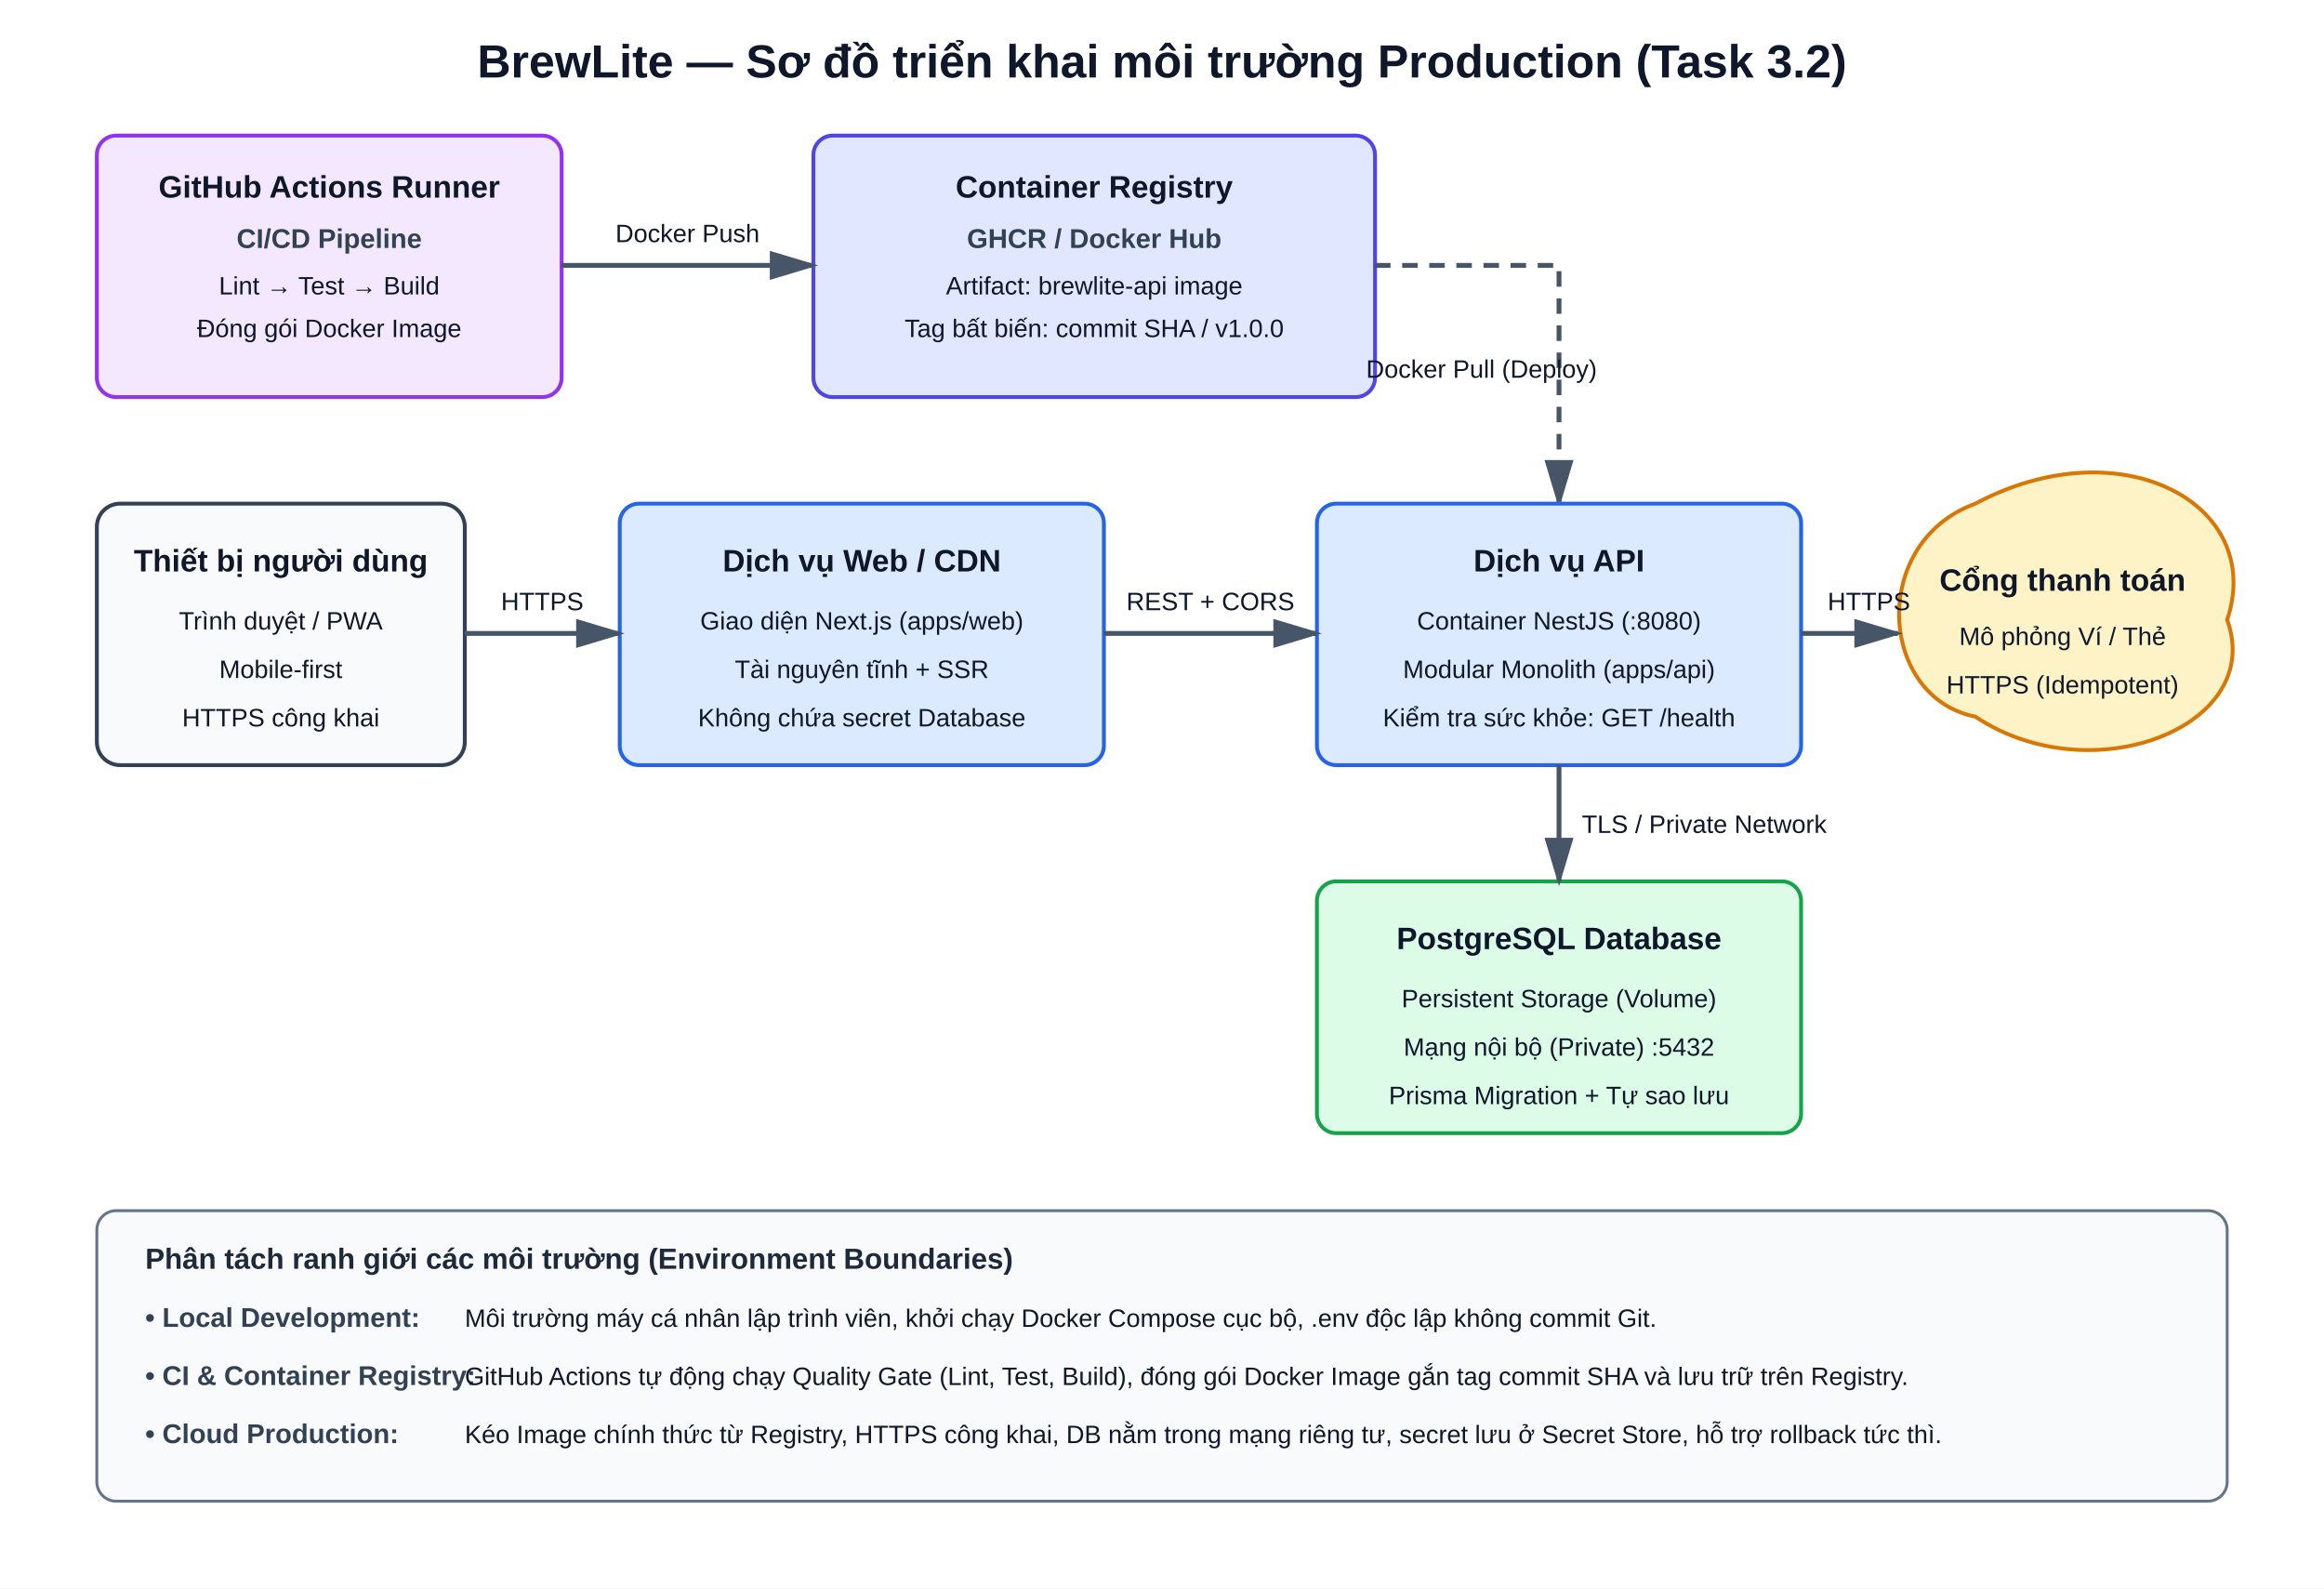
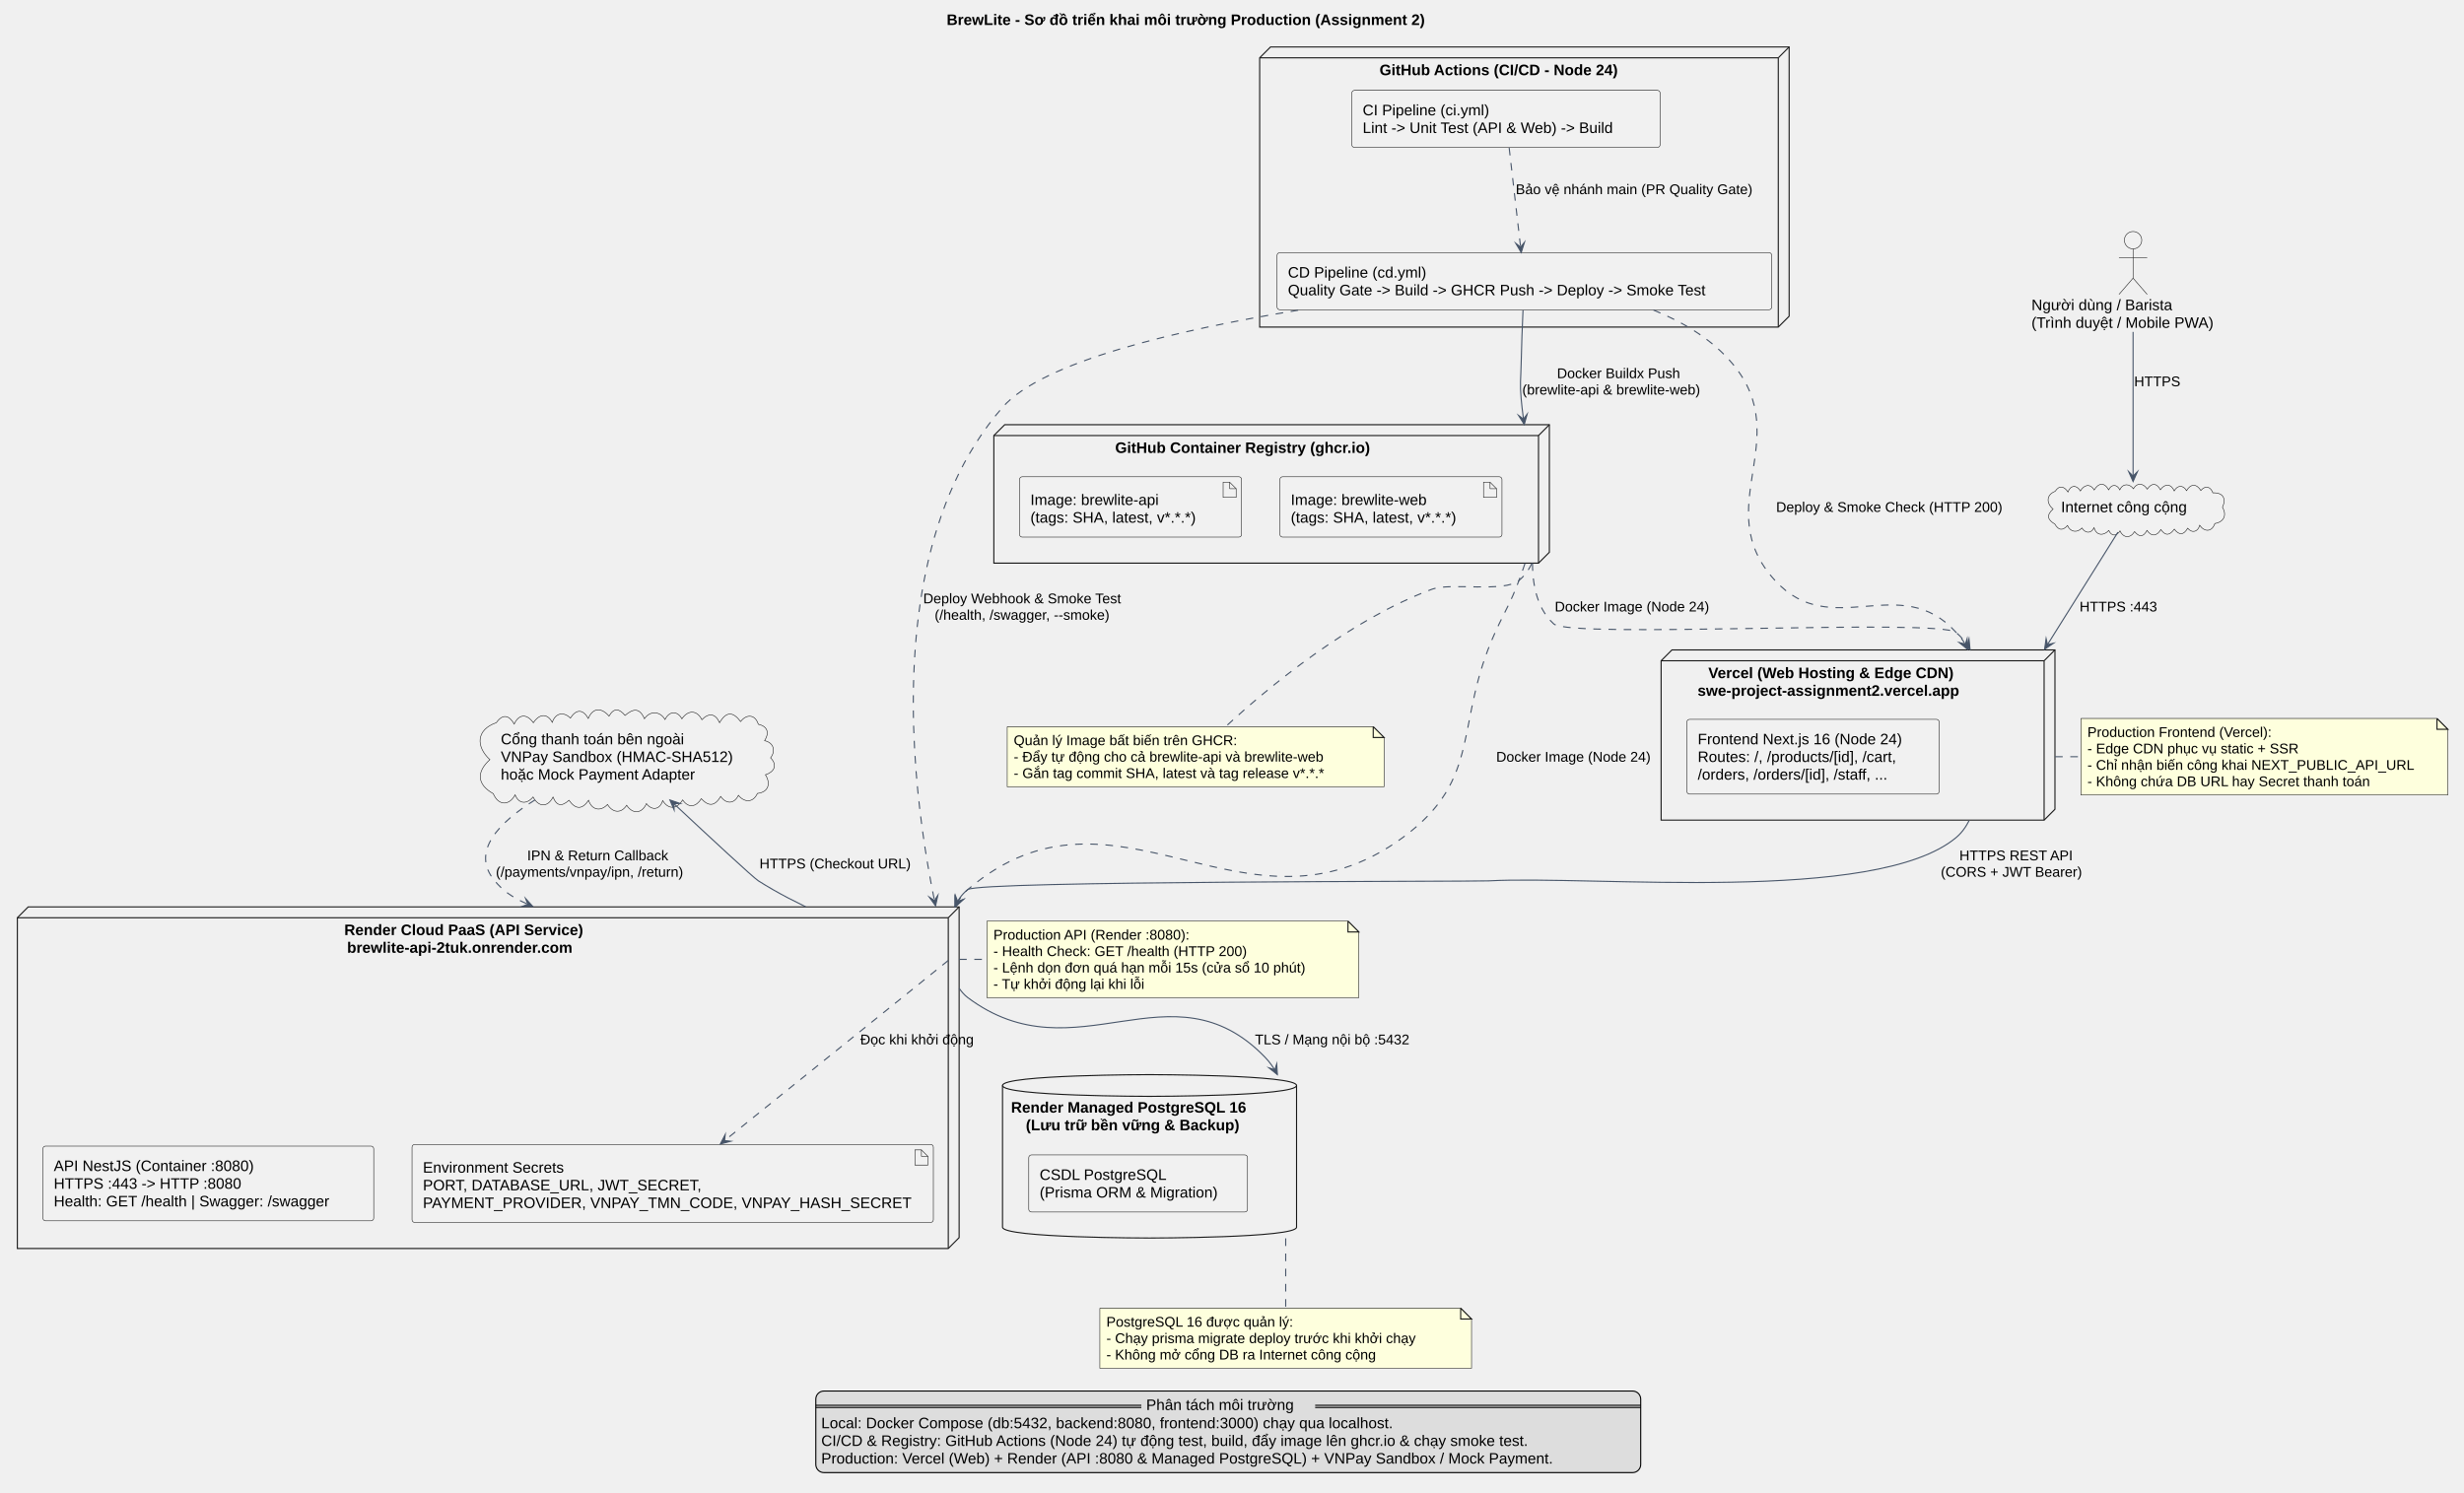
- <svg xmlns="http://www.w3.org/2000/svg" width="1200" height="820" viewBox="0 0 1200 820" role="img" aria-labelledby="title desc">
-   <defs>
-     <marker id="arrow" markerWidth="10" markerHeight="10" refX="9" refY="3" orient="auto" markerUnits="strokeWidth">
-       <path d="M0,0 L10,3 L0,6 Z" fill="#475569" />
-     </marker>
-     <style>
-       text { font-family: Arial, sans-serif; fill: #0f172a; }
-       .title { font-size: 24px; font-weight: 700; }
-       .label { font-size: 16px; font-weight: 700; }
-       .small { font-size: 13px; }
-       .sublabel { font-size: 14px; font-weight: 600; fill: #334155; }
-       .box { fill: #f8fafc; stroke: #334155; stroke-width: 2; rx: 12; }
-       .service { fill: #dbeafe; stroke: #2563eb; stroke-width: 2; rx: 10; }
-       .ci { fill: #f3e8ff; stroke: #9333ea; stroke-width: 2; rx: 10; }
-       .registry { fill: #e0e7ff; stroke: #4f46e5; stroke-width: 2; rx: 10; }
-       .db { fill: #dcfce7; stroke: #16a34a; stroke-width: 2; rx: 10; }
-       .cloud { fill: #fef3c7; stroke: #d97706; stroke-width: 2; }
-       .edge { stroke: #475569; stroke-width: 2.5; fill: none; marker-end: url(#arrow); }
-       .dashed { stroke-dasharray: 8 6; }
-       .legend-title { font-size: 15px; font-weight: 700; fill: #1e293b; }
-     </style>
-   </defs>
-   <rect width="1200" height="820" fill="#ffffff" />
-   <text x="600" y="40" text-anchor="middle" class="title">BrewLite — Sơ đồ triển khai môi trường Production (Task 3.2)</text>
-   <rect x="50" y="70" width="240" height="135" class="ci" />
-   <text x="170" y="102" text-anchor="middle" class="label">GitHub Actions Runner</text>
-   <text x="170" y="128" text-anchor="middle" class="sublabel">CI/CD Pipeline</text>
-   <text x="170" y="152" text-anchor="middle" class="small">Lint → Test → Build</text>
-   <text x="170" y="174" text-anchor="middle" class="small">Đóng gói Docker Image</text>
-   <rect x="420" y="70" width="290" height="135" class="registry" />
-   <text x="565" y="102" text-anchor="middle" class="label">Container Registry</text>
-   <text x="565" y="128" text-anchor="middle" class="sublabel">GHCR / Docker Hub</text>
-   <text x="565" y="152" text-anchor="middle" class="small">Artifact: brewlite-api image</text>
-   <text x="565" y="174" text-anchor="middle" class="small">Tag bất biến: commit SHA / v1.0.0</text>
-   <path d="M290 137 H420" class="edge" />
-   <text x="355" y="125" text-anchor="middle" class="small">Docker Push</text>
-   <path d="M710 137 H805 V260" class="edge dashed" />
-   <text x="765" y="195" text-anchor="middle" class="small">Docker Pull (Deploy)</text>
-   <rect x="50" y="260" width="190" height="135" class="box" />
-   <text x="145" y="295" text-anchor="middle" class="label">Thiết bị người dùng</text>
-   <text x="145" y="325" text-anchor="middle" class="small">Trình duyệt / PWA</text>
-   <text x="145" y="350" text-anchor="middle" class="small">Mobile-first</text>
-   <text x="145" y="375" text-anchor="middle" class="small">HTTPS công khai</text>
-   <rect x="320" y="260" width="250" height="135" class="service" />
-   <text x="445" y="295" text-anchor="middle" class="label">Dịch vụ Web / CDN</text>
-   <text x="445" y="325" text-anchor="middle" class="small">Giao diện Next.js (apps/web)</text>
-   <text x="445" y="350" text-anchor="middle" class="small">Tài nguyên tĩnh + SSR</text>
-   <text x="445" y="375" text-anchor="middle" class="small">Không chứa secret Database</text>
-   <rect x="680" y="260" width="250" height="135" class="service" />
-   <text x="805" y="295" text-anchor="middle" class="label">Dịch vụ API</text>
-   <text x="805" y="325" text-anchor="middle" class="small">Container NestJS (:8080)</text>
-   <text x="805" y="350" text-anchor="middle" class="small">Modular Monolith (apps/api)</text>
-   <text x="805" y="375" text-anchor="middle" class="small">Kiểm tra sức khỏe: GET /health</text>
-   <path d="M1020 260 C1095 220 1170 260 1150 320 C1170 375 1080 410 1020 370 C970 360 965 280 1020 260 Z" class="cloud" />
-   <text x="1065" y="305" text-anchor="middle" class="label">Cổng thanh toán</text>
-   <text x="1065" y="333" text-anchor="middle" class="small">Mô phỏng Ví / Thẻ</text>
-   <text x="1065" y="358" text-anchor="middle" class="small">HTTPS (Idempotent)</text>
-   <path d="M240 327 H320" class="edge" />
-   <text x="280" y="315" text-anchor="middle" class="small">HTTPS</text>
-   <path d="M570 327 H680" class="edge" />
-   <text x="625" y="315" text-anchor="middle" class="small">REST + CORS</text>
-   <path d="M930 327 H980" class="edge" />
-   <text x="965" y="315" text-anchor="middle" class="small">HTTPS</text>
-   <rect x="680" y="455" width="250" height="130" class="db" />
-   <text x="805" y="490" text-anchor="middle" class="label">PostgreSQL Database</text>
-   <text x="805" y="520" text-anchor="middle" class="small">Persistent Storage (Volume)</text>
-   <text x="805" y="545" text-anchor="middle" class="small">Mạng nội bộ (Private) :5432</text>
-   <text x="805" y="570" text-anchor="middle" class="small">Prisma Migration + Tự sao lưu</text>
-   <path d="M805 395 V455" class="edge" />
-   <text x="880" y="430" text-anchor="middle" class="small">TLS / Private Network</text>
-   <rect x="50" y="625" width="1100" height="150" fill="#f8fafc" stroke="#64748b" stroke-width="1.5" rx="10" />
-   <text x="75" y="655" class="legend-title">Phân tách ranh giới các môi trường (Environment Boundaries)</text>
-   <text x="75" y="685" class="sublabel">• Local Development:</text>
-   <text x="240" y="685" class="small">Môi trường máy cá nhân lập trình viên, khởi chạy Docker Compose cục bộ, .env độc lập không commit Git.</text>
-   <text x="75" y="715" class="sublabel">• CI &amp; Container Registry:</text>
-   <text x="240" y="715" class="small">GitHub Actions tự động chạy Quality Gate (Lint, Test, Build), đóng gói Docker Image gắn tag commit SHA và lưu trữ trên Registry.</text>
-   <text x="75" y="745" class="sublabel">• Cloud Production:</text>
-   <text x="240" y="745" class="small">Kéo Image chính thức từ Registry, HTTPS công khai, DB nằm trong mạng riêng tư, secret lưu ở Secret Store, hỗ trợ rollback tức thì.</text>
+ <svg xmlns="http://www.w3.org/2000/svg" version="1.1" data-diagram-type="DESCRIPTION" style="width:2271px;height:1376px;background:#FFFFFF;" width="2271px" height="1376px" viewBox="0 0 2271 1376" zoomAndPan="magnify" preserveAspectRatio="none" contentStyleType="text/css">
+   <defs />
+   <g font-family="sans-serif" lengthAdjust="spacing">
+     <g class="title" data-source-line="1">
+       <text x="872.516" y="22.995" fill="#000" font-size="14" textLength="519.073" font-weight="700" font-family="Arial">BrewLite - Sơ đồ triển khai môi trường Production (Assignment 2)</text>
+     </g>
+     <g class="cluster" data-qualified-name="ci" id="ent0003" data-source-line="13">
+       <polygon points="1161,53.297,1171,43.297,1649,43.297,1649,291.487,1639,301.487,1161,301.487,1161,53.297" fill="none" style="stroke:#181818;stroke-width:1;stroke-linejoin:miter;stroke-miterlimit:10;" />
+       <line x1="1639" y1="53.297" x2="1649" y2="43.297" style="stroke:#181818;stroke-width:1;" />
+       <line x1="1161" y1="53.297" x2="1639" y2="53.297" style="stroke:#181818;stroke-width:1;" />
+       <line x1="1639" y1="53.297" x2="1639" y2="301.487" style="stroke:#181818;stroke-width:1;" />
+       <text x="1271.483" y="69.292" fill="#000" font-size="14" textLength="259.034" font-weight="700" font-family="Arial">GitHub Actions (CI/CD - Node 24)</text>
+     </g>
+     <g class="cluster" data-qualified-name="registry" id="ent0006" data-source-line="18">
+       <polygon points="916,401.487,926,391.487,1428,391.487,1428,509.077,1418,519.077,916,519.077,916,401.487" fill="none" style="stroke:#181818;stroke-width:1;stroke-linejoin:miter;stroke-miterlimit:10;" />
+       <line x1="1418" y1="401.487" x2="1428" y2="391.487" style="stroke:#181818;stroke-width:1;" />
+       <line x1="916" y1="401.487" x2="1418" y2="401.487" style="stroke:#181818;stroke-width:1;" />
+       <line x1="1418" y1="401.487" x2="1418" y2="519.077" style="stroke:#181818;stroke-width:1;" />
+       <text x="1027.826" y="417.482" fill="#000" font-size="14" textLength="280.349" font-weight="700" font-family="Arial">GitHub Container Registry (ghcr.io)</text>
+     </g>
+     <g class="cluster" data-qualified-name="web" id="ent0009" data-source-line="23">
+       <polygon points="1531,609.077,1541,599.077,1894,599.077,1894,745.967,1884,755.967,1531,755.967,1531,609.077" fill="none" style="stroke:#181818;stroke-width:1;stroke-linejoin:miter;stroke-miterlimit:10;" />
+       <line x1="1884" y1="609.077" x2="1894" y2="599.077" style="stroke:#181818;stroke-width:1;" />
+       <line x1="1531" y1="609.077" x2="1884" y2="609.077" style="stroke:#181818;stroke-width:1;" />
+       <line x1="1884" y1="609.077" x2="1884" y2="755.967" style="stroke:#181818;stroke-width:1;" />
+       <text x="1574.488" y="625.072" fill="#000" font-size="14" textLength="268.023" font-weight="700" font-family="Arial">Vercel (Web Hosting &amp; Edge CDN)</text>
+       <text x="1564.58" y="641.369" fill="#000" font-size="14" textLength="287.841" font-weight="700" font-family="Arial">swe-project-assignment2.vercel.app</text>
+     </g>
+     <g class="cluster" data-qualified-name="api" id="ent0011" data-source-line="27">
+       <polygon points="16,845.967,26,835.967,884,835.967,884,1140.837,874,1150.837,16,1150.837,16,845.967" fill="none" style="stroke:#181818;stroke-width:1;stroke-linejoin:miter;stroke-miterlimit:10;" />
+       <line x1="874" y1="845.967" x2="884" y2="835.967" style="stroke:#181818;stroke-width:1;" />
+       <line x1="16" y1="845.967" x2="874" y2="845.967" style="stroke:#181818;stroke-width:1;" />
+       <line x1="874" y1="845.967" x2="874" y2="1150.837" style="stroke:#181818;stroke-width:1;" />
+       <text x="317.31" y="861.962" fill="#000" font-size="14" textLength="257.38" font-weight="700" font-family="Arial">Render Cloud PaaS (API Service)</text>
+       <text x="319.874" y="878.259" fill="#000" font-size="14" textLength="252.253" font-weight="700" font-family="Arial">brewlite-api-2tuk.onrender.com</text>
+     </g>
+     <g class="cluster" data-qualified-name="db" id="ent0014" data-source-line="32">
+       <path d="M924,1000.597 C924,990.597 1059.5,990.597 1059.5,990.597 C1059.5,990.597 1195,990.597 1195,1000.597 L1195,1131.187 C1195,1141.187 1059.5,1141.187 1059.5,1141.187 C1059.5,1141.187 924,1141.187 924,1131.187 L924,1000.597" style="stroke:#181818;stroke-width:1;" fill="none" />
+       <path d="M924,1000.597 C924,1010.597 1059.5,1010.597 1059.5,1010.597 C1059.5,1010.597 1195,1010.597 1195,1000.597" style="stroke:#181818;stroke-width:1;" fill="none" />
+       <text x="931.835" y="1025.592" fill="#000" font-size="14" textLength="255.329" font-weight="700" font-family="Arial">Render Managed PostgreSQL 16</text>
+       <text x="945.463" y="1041.889" fill="#000" font-size="14" textLength="228.074" font-weight="700" font-family="Arial">(Lưu trữ bền vững &amp; Backup)</text>
+     </g>
+     <g class="entity" data-qualified-name="ci.ci_pipe" id="ent0004" data-source-line="14">
+       <rect x="1245.93" y="83.297" width="284.141" height="52.594" fill="#F1F1F1" style="stroke:#181818;stroke-width:0.5;" rx="2.5" ry="2.5" />
+       <text x="1255.93" y="106.292" fill="#000" font-size="14" textLength="130.676" font-family="Arial">CI Pipeline (ci.yml)</text>
+       <text x="1255.93" y="122.589" fill="#000" font-size="14" textLength="264.141" font-family="Arial">Lint -&gt; Unit Test (API &amp; Web) -&gt; Build</text>
+     </g>
+     <g class="entity" data-qualified-name="ci.cd_pipe" id="ent0005" data-source-line="15">
+       <rect x="1177.04" y="232.897" width="455.921" height="52.594" fill="#F1F1F1" style="stroke:#181818;stroke-width:0.5;" rx="2.5" ry="2.5" />
+       <text x="1187.04" y="255.892" fill="#000" font-size="14" textLength="142.324" font-family="Arial">CD Pipeline (cd.yml)</text>
+       <text x="1187.04" y="272.189" fill="#000" font-size="14" textLength="435.921" font-family="Arial">Quality Gate -&gt; Build -&gt; GHCR Push -&gt; Deploy -&gt; Smoke Test</text>
+     </g>
+     <g class="entity" data-qualified-name="registry.img_api" id="ent0007" data-source-line="19">
+       <rect x="939.66" y="439.487" width="204.672" height="55.594" fill="#F1F1F1" style="stroke:#181818;stroke-width:0.5;" rx="2.5" ry="2.5" />
+       <polygon points="1127.332,444.487,1127.332,458.487,1139.332,458.487,1139.332,450.487,1133.332,444.487,1127.332,444.487" fill="#F1F1F1" style="stroke:#181818;stroke-width:0.5;stroke-linejoin:miter;stroke-miterlimit:10;" />
+       <line x1="1133.332" y1="444.487" x2="1133.332" y2="450.487" style="stroke:#181818;stroke-width:0.5;" />
+       <line x1="1139.332" y1="450.487" x2="1133.332" y2="450.487" style="stroke:#181818;stroke-width:0.5;" />
+       <text x="949.66" y="465.482" fill="#000" font-size="14" textLength="136.008" font-family="Arial">Image: brewlite-api</text>
+       <text x="949.66" y="481.779" fill="#000" font-size="14" textLength="174.672" font-family="Arial">(tags: SHA, latest, v*.*.*)</text>
+     </g>
+     <g class="entity" data-qualified-name="registry.img_web" id="ent0008" data-source-line="20">
+       <rect x="1179.66" y="439.487" width="204.672" height="55.594" fill="#F1F1F1" style="stroke:#181818;stroke-width:0.5;" rx="2.5" ry="2.5" />
+       <polygon points="1367.332,444.487,1367.332,458.487,1379.332,458.487,1379.332,450.487,1373.332,444.487,1367.332,444.487" fill="#F1F1F1" style="stroke:#181818;stroke-width:0.5;stroke-linejoin:miter;stroke-miterlimit:10;" />
+       <line x1="1373.332" y1="444.487" x2="1373.332" y2="450.487" style="stroke:#181818;stroke-width:0.5;" />
+       <line x1="1379.332" y1="450.487" x2="1373.332" y2="450.487" style="stroke:#181818;stroke-width:0.5;" />
+       <text x="1189.66" y="465.482" fill="#000" font-size="14" textLength="143.603" font-family="Arial">Image: brewlite-web</text>
+       <text x="1189.66" y="481.779" fill="#000" font-size="14" textLength="174.672" font-family="Arial">(tags: SHA, latest, v*.*.*)</text>
+     </g>
+     <g class="entity" data-qualified-name="web.next" id="ent0010" data-source-line="24">
+       <rect x="1554.75" y="663.077" width="232.495" height="68.891" fill="#F1F1F1" style="stroke:#181818;stroke-width:0.5;" rx="2.5" ry="2.5" />
+       <text x="1564.75" y="686.072" fill="#000" font-size="14" textLength="212.495" font-family="Arial">Frontend Next.js 16 (Node 24)</text>
+       <text x="1564.75" y="702.369" fill="#000" font-size="14" textLength="211.518" font-family="Arial">Routes: /, /products/[id], /cart,</text>
+       <text x="1564.75" y="718.666" fill="#000" font-size="14" textLength="203.581" font-family="Arial">/orders, /orders/[id], /staff, ...</text>
+     </g>
+     <g class="entity" data-qualified-name="api.nest" id="ent0012" data-source-line="28">
+       <rect x="39.55" y="1056.447" width="304.895" height="68.891" fill="#F1F1F1" style="stroke:#181818;stroke-width:0.5;" rx="2.5" ry="2.5" />
+       <text x="49.55" y="1079.442" fill="#000" font-size="14" textLength="200.067" font-family="Arial">API NestJS (Container :8080)</text>
+       <text x="49.55" y="1095.739" fill="#000" font-size="14" textLength="187.4" font-family="Arial">HTTPS :443 -&gt; HTTP :8080</text>
+       <text x="49.55" y="1112.036" fill="#000" font-size="14" textLength="284.895" font-family="Arial">Health: GET /health | Swagger: /swagger</text>
+     </g>
+     <g class="entity" data-qualified-name="api.secrets" id="ent0013" data-source-line="29">
+       <rect x="379.76" y="1054.947" width="480.488" height="71.891" fill="#F1F1F1" style="stroke:#181818;stroke-width:0.5;" rx="2.5" ry="2.5" />
+       <polygon points="843.248,1059.947,843.248,1073.947,855.248,1073.947,855.248,1065.947,849.248,1059.947,843.248,1059.947" fill="#F1F1F1" style="stroke:#181818;stroke-width:0.5;stroke-linejoin:miter;stroke-miterlimit:10;" />
+       <line x1="849.248" y1="1059.947" x2="849.248" y2="1065.947" style="stroke:#181818;stroke-width:0.5;" />
+       <line x1="855.248" y1="1065.947" x2="849.248" y2="1065.947" style="stroke:#181818;stroke-width:0.5;" />
+       <text x="389.76" y="1080.942" fill="#000" font-size="14" textLength="146.501" font-family="Arial">Environment Secrets</text>
+       <text x="389.76" y="1097.239" fill="#000" font-size="14" textLength="258.323" font-family="Arial">PORT, DATABASE_URL, JWT_SECRET,</text>
+       <text x="389.76" y="1113.536" fill="#000" font-size="14" textLength="450.488" font-family="Arial">PAYMENT_PROVIDER, VNPAY_TMN_CODE, VNPAY_HASH_SECRET</text>
+     </g>
+     <g class="entity" data-qualified-name="db.postgres" id="ent0015" data-source-line="33">
+       <rect x="948.19" y="1064.597" width="201.624" height="52.594" fill="#F1F1F1" style="stroke:#181818;stroke-width:0.5;" rx="2.5" ry="2.5" />
+       <text x="958.19" y="1087.592" fill="#000" font-size="14" textLength="122.445" font-family="Arial">CSDL PostgreSQL</text>
+       <text x="958.19" y="1103.889" fill="#000" font-size="14" textLength="181.624" font-family="Arial">(Prisma ORM &amp; Migration)</text>
+     </g>
+     <g class="entity" data-qualified-name="user" id="ent0001" data-source-line="9">
+       <ellipse cx="1965.999" cy="221.397" rx="8" ry="8" fill="#F1F1F1" style="stroke:#181818;stroke-width:0.5;" />
+       <path d="M1965.999,229.397 L1965.999,256.397 M1952.999,237.397 L1978.999,237.397 M1965.999,256.397 L1952.999,271.397 M1965.999,256.397 L1978.999,271.397" style="stroke:#181818;stroke-width:0.5;" fill="none" />
+       <text x="1872.34" y="285.892" fill="#000" font-size="14" textLength="143.466" font-family="Arial">Người dùng / Barista</text>
+       <text x="1872.34" y="302.189" fill="#000" font-size="14" textLength="187.318" font-family="Arial">(Trình duyệt / Mobile PWA)</text>
+     </g>
+     <g class="entity" data-qualified-name="internet" id="ent0002" data-source-line="11">
+       <path d="M1894.171,452.904 C1897.987,446.853 1902.72,448.372 1905.956,453.514 C1908.464,447.048 1913.915,446.702 1917.454,452.552 C1920.446,447.148 1926.294,445.167 1930.131,451.651 C1934.236,445.118 1939.266,444.202 1943.531,451.496 C1946.126,446.035 1951.22,446.287 1953.783,451.526 C1956.554,445.286 1962.686,445.734 1966.341,450.52 C1969.943,444.274 1975.788,445.647 1979.055,450.891 C1983.078,444.91 1987.717,445.11 1991.193,451.43 C1995.207,445.597 2000.957,445.741 2003.932,452.484 C2006.889,447.155 2012.092,446.794 2015.266,452.255 C2019.196,445.787 2024.379,445.708 2028.463,452.097 C2032.691,447.172 2037.427,448.496 2039.535,454.287 C2048.867,453.947 2052.092,459.376 2048.393,467.665 C2052.658,474.898 2049.64,481.237 2041.368,482.556 C2038.65,490.556 2031.846,490.539 2027.408,484.235 C2025.782,490.158 2020.591,491.959 2016.306,486.93 C2012.65,493.25 2008.491,493.716 2004,487.767 C1999.874,493.426 1996.08,494.416 1991.585,488.152 C1988.163,494.087 1982.991,495.049 1978.833,488.932 C1975.49,495.037 1971.829,495.454 1967.363,490.052 C1963.532,496.343 1957.134,496.226 1953.955,489.387 C1950.885,494.252 1946.275,494.734 1943.607,488.995 C1938.988,493.922 1932.299,494.119 1930.07,486.43 C1927.102,492.111 1922.098,491.689 1918.85,486.726 C1914.434,491.467 1908.121,490.503 1905.563,484.442 C1900.976,489.519 1897.198,488.828 1893.887,483.067 C1886.928,478.973 1886.046,474.849 1892.277,469.221 C1886.182,464.168 1885.56,456.25 1894.171,452.904" style="stroke:#181818;stroke-width:0.5;" fill="#F1F1F1" />
+       <text x="1899.61" y="472.132" fill="#000" font-size="14" textLength="132.781" font-family="Arial">Internet công cộng</text>
+     </g>
+     <g class="entity" data-qualified-name="payment" id="ent0016" data-source-line="36">
+       <path d="M457.457,666.162 C463.41,657.674 469.256,659.231 473.941,667.416 C478.464,657.68 485.803,658.044 491.553,666.21 C496.385,658.814 503.851,656.376 509.017,665.866 C511.845,657.307 519.383,655.596 525.727,661.918 C531.092,653.574 537.192,653.496 542.203,662.26 C546.685,651.651 554.764,652.434 561.31,660.103 C566.012,652.029 570.779,653.197 576.09,659.477 C583.534,653.142 589.394,652.058 593.959,662.537 C599.12,654.895 608.359,655.411 612.936,663.254 C616.69,655.506 624.099,654.692 628.506,662.605 C633.929,654.473 642.268,654.122 646.911,663.428 C653.329,656.823 659.362,657.577 663.219,666.175 C669.275,655.753 675.483,655.661 682.609,665.133 C688.012,658.057 695.972,658.3 698.903,667.593 C707.671,669.62 709.243,675.643 704.714,682.763 C713.106,684.525 715.155,692.181 710.225,698.584 C717.064,705.459 713.275,711.747 705.486,714.175 C710.4,721.981 708.607,730.226 698.071,731.369 C694.137,740.152 686.077,739.883 680.59,733.115 C676.644,741.328 669.182,741.268 664.256,734.159 C658.947,742.933 653.595,743.958 646.367,736.242 C641.79,743.654 634.752,745.536 629.174,737.346 C624.228,745.672 616.314,746.855 610.764,737.992 C608.361,746.291 600.989,747.65 595.789,740.747 C591.673,750.09 583.219,750.824 577.579,742.3 C572.321,750.363 564.521,749.1 559.911,741.565 C553.542,748.406 545.355,746.665 542.487,737.705 C536.48,746.616 530.395,746.171 524.425,737.668 C517.962,743.496 513.256,743.452 509.711,734.72 C504.592,744.697 496.331,744.02 491.31,734.626 C485.944,741.268 478.294,741.602 474.775,732.665 C469.123,743.247 459.116,742.479 454.628,731.574 C439.46,723.093 439.045,711.426 451.533,700.216 C438.515,688.251 438.737,672.606 457.457,666.162" style="stroke:#181818;stroke-width:0.5;" fill="#F1F1F1" />
+       <text x="461.57" y="686.072" fill="#000" font-size="14" textLength="191.263" font-family="Arial">Cổng thanh toán bên ngoài</text>
+       <text x="461.57" y="702.369" fill="#000" font-size="14" textLength="228.867" font-family="Arial">VNPay Sandbox (HMAC-SHA512)</text>
+       <text x="461.57" y="718.666" fill="#000" font-size="14" textLength="201.223" font-family="Arial">hoặc Mock Payment Adapter</text>
+     </g>
+     <g class="entity" data-qualified-name="GMN30" id="ent0031" data-source-line="56">
+       <path d="M1917.9,662.257 L1917.9,732.788 L2256.105,732.788 L2256.105,672.257 L2246.105,662.257 L1917.9,662.257" style="stroke:#181818;stroke-width:0.5;" fill="#FEFFDD" />
+       <path d="M2246.105,662.257 L2246.105,672.257 L2256.105,672.257 L2246.105,662.257" style="stroke:#181818;stroke-width:1;" fill="#FEFFDD" />
+       <text x="1923.9" y="679.324" fill="#000" font-size="13" textLength="192.061" font-family="Arial">Production Frontend (Vercel):</text>
+       <text x="1923.9" y="694.457" fill="#000" font-size="13" textLength="215.078" font-family="Arial">- Edge CDN phục vụ static + SSR</text>
+       <text x="1923.9" y="709.589" fill="#000" font-size="13" textLength="317.205" font-family="Arial">- Chỉ nhận biến công khai NEXT_PUBLIC_API_URL</text>
+       <text x="1923.9" y="724.722" fill="#000" font-size="13" textLength="288.044" font-family="Arial">- Không chứa DB URL hay Secret thanh toán</text>
+     </g>
+     <g class="entity" data-qualified-name="GMN33" id="ent0034" data-source-line="63">
+       <path d="M909.6,849.067 L909.6,919.598 L1252.394,919.598 L1252.394,859.067 L1242.394,849.067 L909.6,849.067" style="stroke:#181818;stroke-width:0.5;" fill="#FEFFDD" />
+       <path d="M1242.394,849.067 L1242.394,859.067 L1252.394,859.067 L1242.394,849.067" style="stroke:#181818;stroke-width:1;" fill="#FEFFDD" />
+       <text x="915.6" y="866.134" fill="#000" font-size="13" textLength="201.494" font-family="Arial">Production API (Render :8080):</text>
+       <text x="915.6" y="881.267" fill="#000" font-size="13" textLength="256.756" font-family="Arial">- Health Check: GET /health (HTTP 200)</text>
+       <text x="915.6" y="896.399" fill="#000" font-size="13" textLength="321.794" font-family="Arial">- Lệnh dọn đơn quá hạn mỗi 15s (cửa sổ 10 phút)</text>
+       <text x="915.6" y="911.532" fill="#000" font-size="13" textLength="155.441" font-family="Arial">- Tự khởi động lại khi lỗi</text>
+     </g>
+     <g class="entity" data-qualified-name="GMN36" id="ent0037" data-source-line="70">
+       <path d="M928.33,669.827 L928.33,725.225 L1275.663,725.225 L1275.663,679.827 L1265.663,669.827 L928.33,669.827" style="stroke:#181818;stroke-width:0.5;" fill="#FEFFDD" />
+       <path d="M1265.663,669.827 L1265.663,679.827 L1275.663,679.827 L1265.663,669.827" style="stroke:#181818;stroke-width:1;" fill="#FEFFDD" />
+       <text x="934.33" y="686.894" fill="#000" font-size="13" textLength="229.925" font-family="Arial">Quản lý Image bất biến trên GHCR:</text>
+       <text x="934.33" y="702.027" fill="#000" font-size="13" textLength="324.816" font-family="Arial">- Đẩy tự động cho cả brewlite-api và brewlite-web</text>
+       <text x="934.33" y="717.159" fill="#000" font-size="13" textLength="326.333" font-family="Arial">- Gắn tag commit SHA, latest và tag release v*.*.*</text>
+     </g>
+     <g class="entity" data-qualified-name="GMN39" id="ent0040" data-source-line="76">
+       <path d="M1013.71,1205.837 L1013.71,1261.235 L1356.282,1261.235 L1356.282,1215.837 L1346.282,1205.837 L1013.71,1205.837" style="stroke:#181818;stroke-width:0.5;" fill="#FEFFDD" />
+       <path d="M1346.282,1205.837 L1346.282,1215.837 L1356.282,1215.837 L1346.282,1205.837" style="stroke:#181818;stroke-width:1;" fill="#FEFFDD" />
+       <text x="1019.71" y="1222.904" fill="#000" font-size="13" textLength="188.03" font-family="Arial">PostgreSQL 16 được quản lý:</text>
+       <text x="1019.71" y="1238.037" fill="#000" font-size="13" textLength="321.572" font-family="Arial">- Chạy prisma migrate deploy trước khi khởi chạy</text>
+       <text x="1019.71" y="1253.169" fill="#000" font-size="13" textLength="278.44" font-family="Arial">- Không mở cổng DB ra Internet công cộng</text>
+     </g>
+     <g class="link" data-entity-1="ent0004" data-entity-2="ent0005" id="lnk17" data-source-line="39" data-link-type="dependency">
+       <path d="M1390.96,136.307 C1394.08,163.397 1398.399,200.83 1401.499,227.81" style="stroke:#475569;stroke-width:1;stroke-dasharray:7,7;" fill="none" id="ci_pipe-to-cd_pipe" />
+       <polygon points="1402.07,232.777,1405.017,223.379,1401.499,227.81,1397.069,224.292,1402.07,232.777" fill="#475569" style="stroke:#475569;stroke-width:1;stroke-linejoin:miter;stroke-miterlimit:10;" />
+       <text x="1396.99" y="178.964" fill="#000" font-size="13" textLength="243.331" font-family="Arial">Bảo vệ nhánh main (PR Quality Gate)</text>
+     </g>
+     <g class="link" data-entity-1="ent0005" data-entity-2="ent0006" id="lnk18" data-source-line="40" data-link-type="dependency">
+       <path d="M1403.72,285.967 C1403.06,300.507 1402.33,319.007 1402,335.487 C1401.72,349.707 1400.72,353.317 1402,367.487 C1402.486,372.869 1403.119,378.397 1403.855,383.956 C1404.039,385.345 1404.23,386.737 1404.426,388.129 C1404.524,388.825 1404.624,389.521 1404.725,390.216 C1404.775,390.564 1404.098,385.965 1404.149,386.313" style="stroke:#475569;stroke-width:1;" fill="none" id="cd_pipe-to-registry" />
+       <polygon points="1404.877,391.26,1407.524,381.773,1404.149,386.313,1399.61,382.938,1404.877,391.26" fill="#475569" style="stroke:#475569;stroke-width:1;stroke-linejoin:miter;stroke-miterlimit:10;" />
+       <text x="1435.033" y="348.554" fill="#000" font-size="13" textLength="125.665" font-family="Arial">Docker Buildx Push</text>
+       <text x="1403" y="363.687" fill="#000" font-size="13" textLength="189.731" font-family="Arial">(brewlite-api &amp; brewlite-web)</text>
+     </g>
+     <g class="link" data-entity-1="ent0006" data-entity-2="ent0011" id="lnk19" data-source-line="41" data-link-type="dependency">
+       <path d="M1405.501,519.38 C1405.425,519.612 1405.349,519.844 1405.272,520.076 C1405.119,520.54 1404.965,521.003 1404.811,521.466 C1404.502,522.392 1404.19,523.317 1403.876,524.239 C1402.62,527.925 1401.324,531.566 1400,535.077 C1391.73,557.037 1387.7,561.717 1378,583.077 C1339.93,666.897 1367.19,717.467 1293,771.967 C1148.34,878.227 1028.52,703.437 892,819.967 C889.304,822.269 886.997,824.943 885.024,827.865 C884.037,829.326 883.135,830.849 882.308,832.419 C881.895,833.203 881.502,834 881.126,834.806 C881.032,835.007 880.94,835.209 880.848,835.412 C880.802,835.513 882.79,831.047 882.745,831.148" style="stroke:#475569;stroke-width:1;stroke-dasharray:7,7;" fill="none" id="registry-to-api" />
+       <polygon points="880.711,835.716,888.026,829.121,882.745,831.148,880.717,825.867,880.711,835.716" fill="#475569" style="stroke:#475569;stroke-width:1;stroke-linejoin:miter;stroke-miterlimit:10;" />
+       <text x="1379" y="702.094" fill="#000" font-size="13" textLength="159.707" font-family="Arial">Docker Image (Node 24)</text>
+     </g>
+     <g class="link" data-entity-1="ent0006" data-entity-2="ent0009" id="lnk20" data-source-line="42" data-link-type="dependency">
+       <path d="M1412.474,519.226 C1412.475,522.119 1412.565,525.041 1412.761,527.967 C1413.155,533.819 1413.978,539.682 1415.382,545.34 C1418.189,556.656 1423.323,567.149 1432,575.077 C1447.22,588.987 1787.35,569.657 1803,583.077 C1807.781,587.178 1811.689,591.988 1814.865,597.269 C1815.064,597.6 1815.259,597.932 1815.452,598.265 C1815.549,598.432 1813.18,594.249 1813.275,594.417" style="stroke:#475569;stroke-width:1;stroke-dasharray:7,7;" fill="none" id="registry-to-web" />
+       <polygon points="1815.739,598.767,1814.784,588.965,1813.275,594.417,1807.823,592.908,1815.739,598.767" fill="#475569" style="stroke:#475569;stroke-width:1;stroke-linejoin:miter;stroke-miterlimit:10;" />
+       <text x="1433" y="563.644" fill="#000" font-size="13" textLength="159.707" font-family="Arial">Docker Image (Node 24)</text>
+     </g>
+     <g class="link" data-entity-1="ent0005" data-entity-2="ent0011" id="lnk21" data-source-line="43" data-link-type="dependency">
+       <path d="M1196.46,285.957 C1083.9,304.387 960.64,333.447 924,375.487 C850.08,460.312 837.198,585.959 842.984,691.049 C845.877,743.594 853.437,791 860.369,825.594 C860.802,827.756 861.233,829.868 861.66,831.928 C861.873,832.958 861.055,829.083 861.266,830.086" style="stroke:#475569;stroke-width:1;stroke-dasharray:7,7;" fill="none" id="cd_pipe-to-api" />
+       <polygon points="862.297,834.979,864.356,825.348,861.266,830.086,856.528,826.997,862.297,834.979" fill="#475569" style="stroke:#475569;stroke-width:1;stroke-linejoin:miter;stroke-miterlimit:10;" />
+       <text x="850.9" y="556.144" fill="#000" font-size="13" textLength="205.169" font-family="Arial">Deploy Webhook &amp; Smoke Test</text>
+       <text x="861.434" y="571.277" fill="#000" font-size="13" textLength="184.101" font-family="Arial">(/health, /swagger, --smoke)</text>
+     </g>
+     <g class="link" data-entity-1="ent0005" data-entity-2="ent0009" id="lnk22" data-source-line="44" data-link-type="dependency">
+       <path d="M1523.96,285.807 C1551.42,296.917 1578.08,312.797 1597,335.487 C1654.88,404.907 1574.92,468.447 1636,535.077 C1688.18,592.007 1751.34,525.677 1803,583.077 C1807.214,587.761 1808.419,588.557 1811.281,594.16" style="stroke:#475569;stroke-width:1;stroke-dasharray:7,7;" fill="none" id="cd_pipe-to-web" />
+       <polygon points="1813.555,598.613,1813.024,588.779,1811.281,594.16,1805.899,592.418,1813.555,598.613" fill="#475569" style="stroke:#475569;stroke-width:1;stroke-linejoin:miter;stroke-miterlimit:10;" />
+       <text x="1637" y="471.854" fill="#000" font-size="13" textLength="229.157" font-family="Arial">Deploy &amp; Smoke Check (HTTP 200)</text>
+     </g>
+     <g class="link" data-entity-1="ent0001" data-entity-2="ent0002" id="lnk23" data-source-line="47" data-link-type="dependency">
+       <path d="M1966,305.927 C1966,348.737 1966,405.897 1966,438.837" style="stroke:#475569;stroke-width:1;" fill="none" id="user-to-internet" />
+       <polygon points="1966,443.837,1970,434.837,1966,438.837,1962,434.837,1966,443.837" fill="#475569" style="stroke:#475569;stroke-width:1;stroke-linejoin:miter;stroke-miterlimit:10;" />
+       <text x="1967" y="356.054" fill="#000" font-size="13" textLength="41.749" font-family="Arial">HTTPS</text>
+     </g>
+     <g class="link" data-entity-1="ent0002" data-entity-2="ent0009" id="lnk24" data-source-line="48" data-link-type="dependency">
+       <path d="M1952.03,490.587 C1943.175,504.719 1930.864,524.368 1917.334,545.962 C1910.569,556.759 1903.499,568.043 1896.404,579.366 C1892.857,585.028 1889.303,590.699 1885.779,596.325 C1885.338,597.028 1887.553,593.494 1887.113,594.195" style="stroke:#475569;stroke-width:1;" fill="none" id="internet-to-web" />
+       <polygon points="1884.458,598.432,1892.626,592.93,1887.113,594.195,1885.847,588.682,1884.458,598.432" fill="#475569" style="stroke:#475569;stroke-width:1;stroke-linejoin:miter;stroke-miterlimit:10;" />
+       <text x="1916.66" y="563.644" fill="#000" font-size="13" textLength="75.074" font-family="Arial">HTTPS :443</text>
+     </g>
+     <g class="link" data-entity-1="ent0009" data-entity-2="ent0011" id="lnk25" data-source-line="49" data-link-type="dependency">
+       <path d="M1814.883,756.267 C1814.658,756.727 1814.428,757.184 1814.192,757.637 C1813.248,759.449 1812.212,761.207 1811.077,762.891 C1808.806,766.258 1806.136,769.332 1803,771.967 C1729.35,833.847 1468.05,806.717 1372,811.967 C1358.68,812.697 902.57,811.847 892,819.967 C889.19,822.128 886.797,824.695 884.76,827.538 C883.742,828.959 882.813,830.45 881.965,831.993 C881.542,832.764 881.139,833.549 880.755,834.345 C880.563,834.743 880.376,835.144 880.194,835.547 C880.148,835.648 882.134,831.18 882.089,831.281" style="stroke:#475569;stroke-width:1;" fill="none" id="web-to-api" />
+       <polygon points="880.058,835.85,887.369,829.251,882.089,831.281,880.059,826.001,880.058,835.85" fill="#475569" style="stroke:#475569;stroke-width:1;stroke-linejoin:miter;stroke-miterlimit:10;" />
+       <text x="1805.894" y="793.034" fill="#000" font-size="13" textLength="104.019" font-family="Arial">HTTPS REST API</text>
+       <text x="1788.79" y="808.167" fill="#000" font-size="13" textLength="138.227" font-family="Arial">(CORS + JWT Bearer)</text>
+     </g>
+     <g class="link" data-entity-1="ent0011" data-entity-2="ent0014" id="lnk26" data-source-line="50" data-link-type="dependency">
+       <path d="M884.033,910.903 C884.18,911.124 884.329,911.343 884.48,911.561 C884.782,911.997 885.091,912.428 885.408,912.853 C886.043,913.702 886.709,914.526 887.408,915.317 C888.805,916.899 890.333,918.348 892,919.597 C991.43,994.027 1079.71,885.257 1166,974.597 C1170.44,979.193 1174.075,984.404 1177.036,990.008 C1177.128,990.184 1174.919,985.92 1175.01,986.096" style="stroke:#475569;stroke-width:1;" fill="none" id="api-to-db" />
+       <polygon points="1177.311,990.535,1176.719,980.704,1175.01,986.096,1169.617,984.387,1177.311,990.535" fill="#475569" style="stroke:#475569;stroke-width:1;stroke-linejoin:miter;stroke-miterlimit:10;" />
+       <text x="1156.64" y="962.664" fill="#000" font-size="13" textLength="157.625" font-family="Arial">TLS / Mạng nội bộ :5432</text>
+     </g>
+     <g class="link" data-entity-1="ent0011" data-entity-2="ent0016" id="lnk27" data-source-line="51" data-link-type="dependency">
+       <path d="M742.595,835.821 C741.99,835.532 741.386,835.242 740.783,834.951 C735.955,832.62 731.157,830.214 726.421,827.733 C716.948,822.771 707.723,817.511 699,811.967 C694.31,808.987 654.943,772.461 621.083,740.811" style="stroke:#475569;stroke-width:1;" fill="none" id="api-to-payment" />
+       <polygon points="617.43,737.397,621.273,746.465,621.083,740.811,626.736,740.62,617.43,737.397" fill="#475569" style="stroke:#475569;stroke-width:1;stroke-linejoin:miter;stroke-miterlimit:10;" />
+       <text x="700" y="800.534" fill="#000" font-size="13" textLength="147.228" font-family="Arial">HTTPS (Checkout URL)</text>
+     </g>
+     <g class="link" data-entity-1="ent0016" data-entity-2="ent0011" id="lnk28" data-source-line="52" data-link-type="dependency">
+       <path d="M493.24,737.257 C459.64,758.217 433.44,785.237 456,811.967 C463.536,820.899 471.062,826.686 486.472,833.523" style="stroke:#475569;stroke-width:1;stroke-dasharray:7,7;" fill="none" id="payment-to-api" />
+       <polygon points="491.043,835.55,484.438,828.244,486.472,833.523,481.194,835.557,491.043,835.55" fill="#475569" style="stroke:#475569;stroke-width:1;stroke-linejoin:miter;stroke-miterlimit:10;" />
+       <text x="485.888" y="793.034" fill="#000" font-size="13" textLength="143.044" font-family="Arial">IPN &amp; Return Callback</text>
+       <text x="457" y="808.167" fill="#000" font-size="13" textLength="200.821" font-family="Arial">(/payments/vnpay/ipn, /return)</text>
+     </g>
+     <g class="link" data-entity-1="ent0011" data-entity-2="ent0013" id="lnk29" data-source-line="53" data-link-type="dependency">
+       <path d="M873.95,885.367 C871.09,887.677 739.724,993.471 667.804,1051.391" style="stroke:#475569;stroke-width:1;stroke-dasharray:7,7;" fill="none" id="api-to-secrets" />
+       <polygon points="663.91,1054.527,673.428,1051.997,667.804,1051.391,668.411,1045.766,663.91,1054.527" fill="#475569" style="stroke:#475569;stroke-width:1;stroke-linejoin:miter;stroke-miterlimit:10;" />
+       <text x="792.84" y="962.664" fill="#000" font-size="13" textLength="116.981" font-family="Arial">Đọc khi khởi động</text>
+     </g>
+     <g class="link" data-entity-1="ent0009" data-entity-2="ent0031" id="lnk32" data-source-line="56" data-link-type="association">
+       <path d="M1894.142,697.527 C1901.961,697.527 1909.78,697.527 1917.6,697.527" style="stroke:#475569;stroke-width:1;stroke-dasharray:7,7;" fill="none" id="web-GMN30" />
+     </g>
+     <g class="link" data-entity-1="ent0011" data-entity-2="ent0034" id="lnk35" data-source-line="63" data-link-type="association">
+       <path d="M884.008,884.327 C884.188,884.327 884.368,884.327 884.549,884.327 C884.91,884.327 885.27,884.327 885.631,884.327 C886.353,884.327 887.074,884.327 887.796,884.327 C889.239,884.327 890.682,884.327 892.125,884.327 C897.898,884.327 903.67,884.327 909.44,884.327" style="stroke:#475569;stroke-width:1;stroke-dasharray:7,7;" fill="none" id="api-GMN33" />
+     </g>
+     <g class="link" data-entity-1="ent0006" data-entity-2="ent0037" id="lnk38" data-source-line="70" data-link-type="association">
+       <path d="M1411.907,519.246 C1411.856,519.353 1411.805,519.459 1411.754,519.564 C1411.344,520.411 1410.914,521.247 1410.465,522.071 C1409.566,523.718 1408.586,525.314 1407.518,526.843 C1405.382,529.901 1402.895,532.689 1400,535.077 C1386.22,546.447 1336.74,536.847 1320,543.077 C1243.45,571.587 1168.83,633.727 1129.87,669.567" style="stroke:#475569;stroke-width:1;stroke-dasharray:7,7;" fill="none" id="registry-GMN36" />
+     </g>
+     <g class="link" data-entity-1="ent0014" data-entity-2="ent0040" id="lnk41" data-source-line="76" data-link-type="association">
+       <path d="M1185,1141.49 C1185,1142.232 1185,1142.978 1185,1143.727 C1185,1146.723 1185,1149.767 1185,1152.835 C1185,1158.972 1185,1165.205 1185,1171.345 C1185,1183.623 1185,1195.524 1185,1205.517" style="stroke:#475569;stroke-width:1;stroke-dasharray:7,7;" fill="none" id="db-GMN39" />
+     </g>
+     <g class="legend" data-source-line="81">
+       <rect x="751.907" y="1282.235" width="760.292" height="75.188" fill="#DDD" style="stroke:#000;stroke-width:1;" rx="7.5" ry="7.5" />
+       <line x1="751.907" y1="1295.384" x2="1051.956" y2="1295.384" style="stroke:#000;stroke-width:1;" />
+       <line x1="751.907" y1="1297.384" x2="1051.956" y2="1297.384" style="stroke:#000;stroke-width:1;" />
+       <text x="1056.406" y="1299.73" fill="#000" font-size="14" textLength="151.293" font-family="Arial">Phân tách môi trường</text>
+       <line x1="1212.149" y1="1295.384" x2="1512.199" y2="1295.384" style="stroke:#000;stroke-width:1;" />
+       <line x1="1212.149" y1="1297.384" x2="1512.199" y2="1297.384" style="stroke:#000;stroke-width:1;" />
+       <text x="756.907" y="1316.527" fill="#000" font-size="14" textLength="597.037" font-family="Arial">Local: Docker Compose (db:5432, backend:8080, frontend:3000) chạy qua localhost.</text>
+       <text x="756.907" y="1332.824" fill="#000" font-size="14" textLength="738.575" font-family="Arial">CI/CD &amp; Registry: GitHub Actions (Node 24) tự động test, build, đẩy image lên ghcr.io &amp; chạy smoke test.</text>
+       <text x="756.907" y="1349.121" fill="#000" font-size="14" textLength="750.292" font-family="Arial">Production: Vercel (Web) + Render (API :8080 &amp; Managed PostgreSQL) + VNPay Sandbox / Mock Payment.</text>
+     </g>
+   </g>
</svg>
